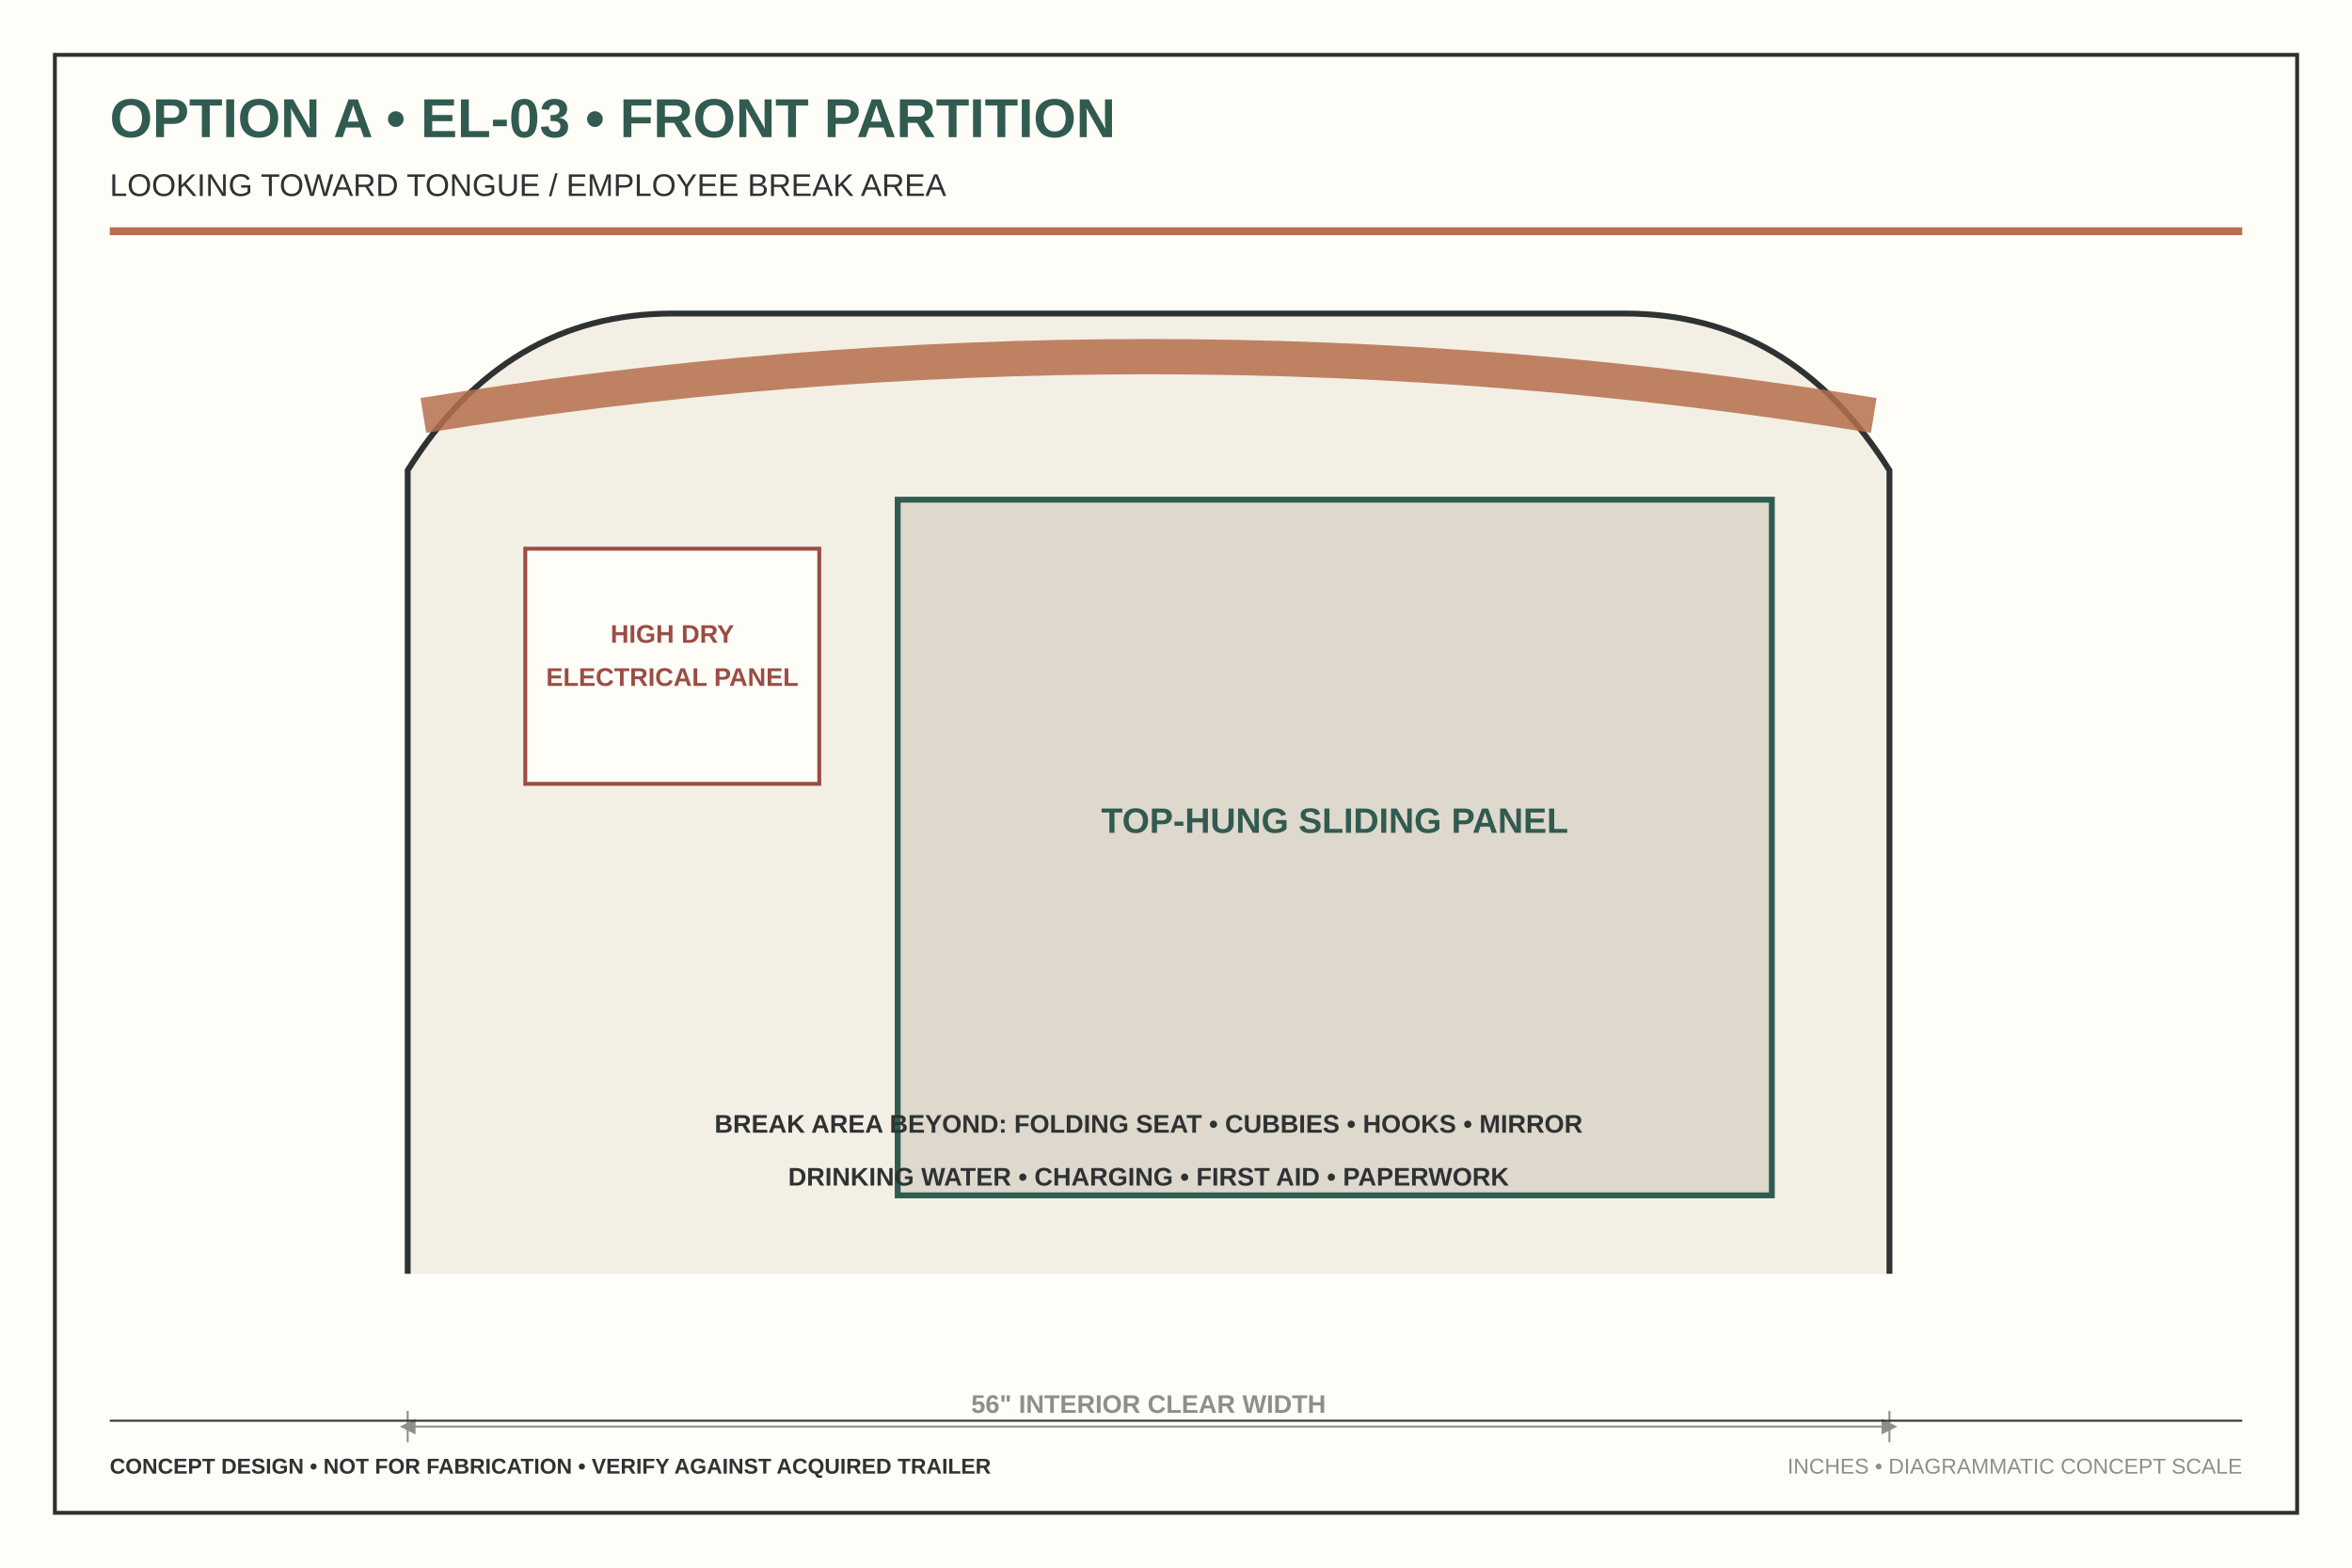
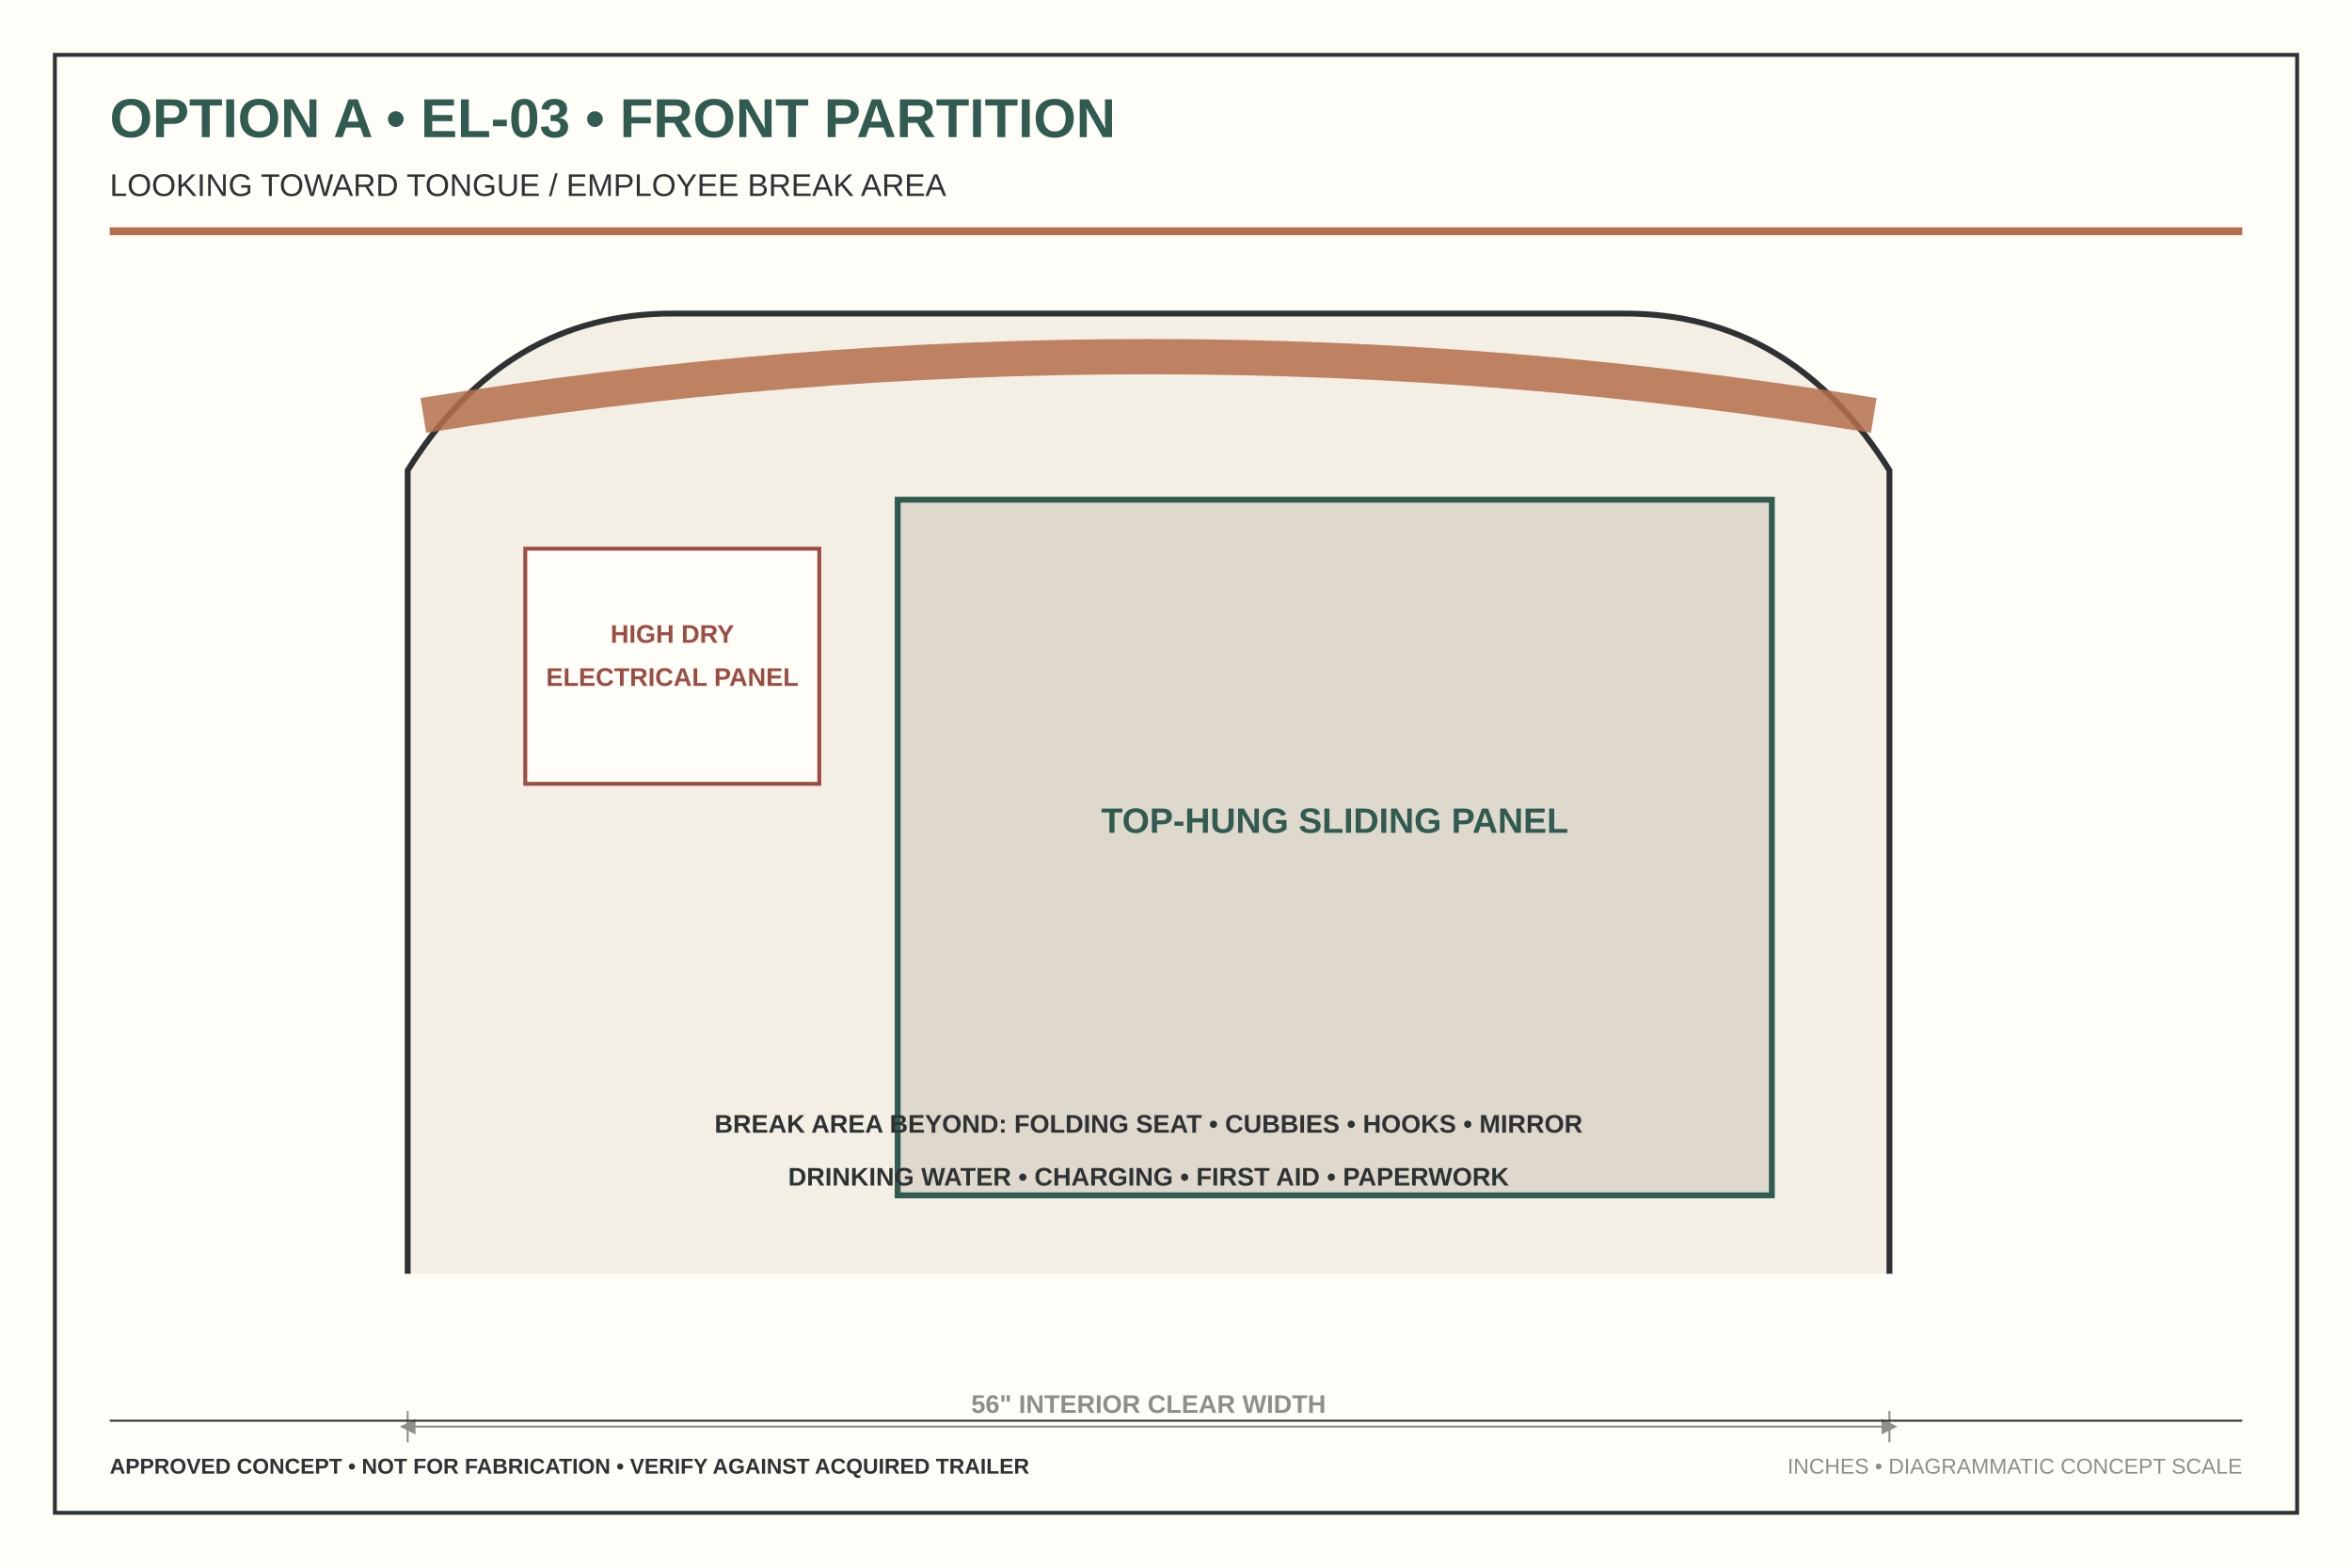
<svg xmlns="http://www.w3.org/2000/svg" width="1200" height="800" viewBox="0 0 1200 800" role="img" aria-labelledby="title desc">
  <rect width="1200" height="800" fill="#FFFDF8" />
  <rect x="28" y="28" width="1144" height="744" fill="none" stroke="#2E3232" stroke-width="2" />
  <text x="56" y="70" font-family="Arial,Helvetica,sans-serif" font-size="28" text-anchor="start" font-weight="700" fill="#315B50">OPTION A • EL-03 • FRONT PARTITION</text>
  <text x="56" y="100" font-family="Arial,Helvetica,sans-serif" font-size="16" text-anchor="start" font-weight="400" fill="#2E3232">LOOKING TOWARD TONGUE / EMPLOYEE BREAK AREA</text>
  <line x1="56" y1="118" x2="1144" y2="118" stroke="#B56F4C" stroke-width="4" />
  <defs>
    <marker id="arrow" markerWidth="8" markerHeight="8" refX="4" refY="4" orient="auto-start-reverse">
      <path d="M0,0 L8,4 L0,8 z" fill="#8B908D" />
    </marker>
    <pattern id="hatch" width="10" height="10" patternUnits="userSpaceOnUse" patternTransform="rotate(45)">
      <line x1="0" y1="0" x2="0" y2="10" stroke="#8B908D" stroke-width="2" />
    </pattern>
  </defs>
  <path d="M 208 650 L 208 240 Q 258 160 343 160 L 829 160 Q 914 160 964 240 L 964 650" fill="#F4EFE5" stroke="#2E3232" stroke-width="3" />
  <path d="M 216 212 Q 586 152 956 212" fill="none" stroke="#B56F4C" stroke-width="18" opacity="0.85" />
  <rect x="268" y="280" width="150" height="120" fill="#FFFDF8" stroke="#9A4D43" stroke-width="2" />
  <text x="343" y="328" font-family="Arial,Helvetica,sans-serif" font-size="13" text-anchor="middle" font-weight="700" fill="#9A4D43">HIGH DRY</text>
  <text x="343" y="350" font-family="Arial,Helvetica,sans-serif" font-size="13" text-anchor="middle" font-weight="700" fill="#9A4D43">ELECTRICAL PANEL</text>
  <rect x="458" y="255" width="446" height="355" fill="#DED8CD" stroke="#315B50" stroke-width="3" />
  <text x="681" y="425" font-family="Arial,Helvetica,sans-serif" font-size="18" text-anchor="middle" font-weight="700" fill="#315B50">TOP-HUNG SLIDING PANEL</text>
  <text x="586" y="578" font-family="Arial,Helvetica,sans-serif" font-size="13" text-anchor="middle" font-weight="700" fill="#2E3232">BREAK AREA BEYOND: FOLDING SEAT • CUBBIES • HOOKS • MIRROR</text>
  <text x="586" y="605" font-family="Arial,Helvetica,sans-serif" font-size="13" text-anchor="middle" font-weight="700" fill="#2E3232">DRINKING WATER • CHARGING • FIRST AID • PAPERWORK</text>
  <line x1="208" y1="728" x2="964" y2="728" stroke="#8B908D" stroke-width="1" marker-start="url(#arrow)" marker-end="url(#arrow)" />
  <line x1="208" y1="720" x2="208" y2="736" stroke="#8B908D" stroke-width="1" />
  <line x1="964" y1="720" x2="964" y2="736" stroke="#8B908D" stroke-width="1" />
  <text x="586" y="721" font-family="Arial,Helvetica,sans-serif" font-size="13" text-anchor="middle" font-weight="700" fill="#8B908D">56" INTERIOR CLEAR WIDTH</text>
  <line x1="56" y1="725" x2="1144" y2="725" stroke="#2E3232" stroke-width="1" />
-   <text x="56" y="752" font-family="Arial,Helvetica,sans-serif" font-size="11" text-anchor="start" font-weight="700" fill="#2E3232">CONCEPT DESIGN • NOT FOR FABRICATION • VERIFY AGAINST ACQUIRED TRAILER</text>
+   <text x="56" y="752" font-family="Arial,Helvetica,sans-serif" font-size="11" text-anchor="start" font-weight="700" fill="#2E3232">APPROVED CONCEPT • NOT FOR FABRICATION • VERIFY AGAINST ACQUIRED TRAILER</text>
  <text x="1144" y="752" font-family="Arial,Helvetica,sans-serif" font-size="11" text-anchor="end" font-weight="400" fill="#8B908D">INCHES • DIAGRAMMATIC CONCEPT SCALE</text>
</svg>
